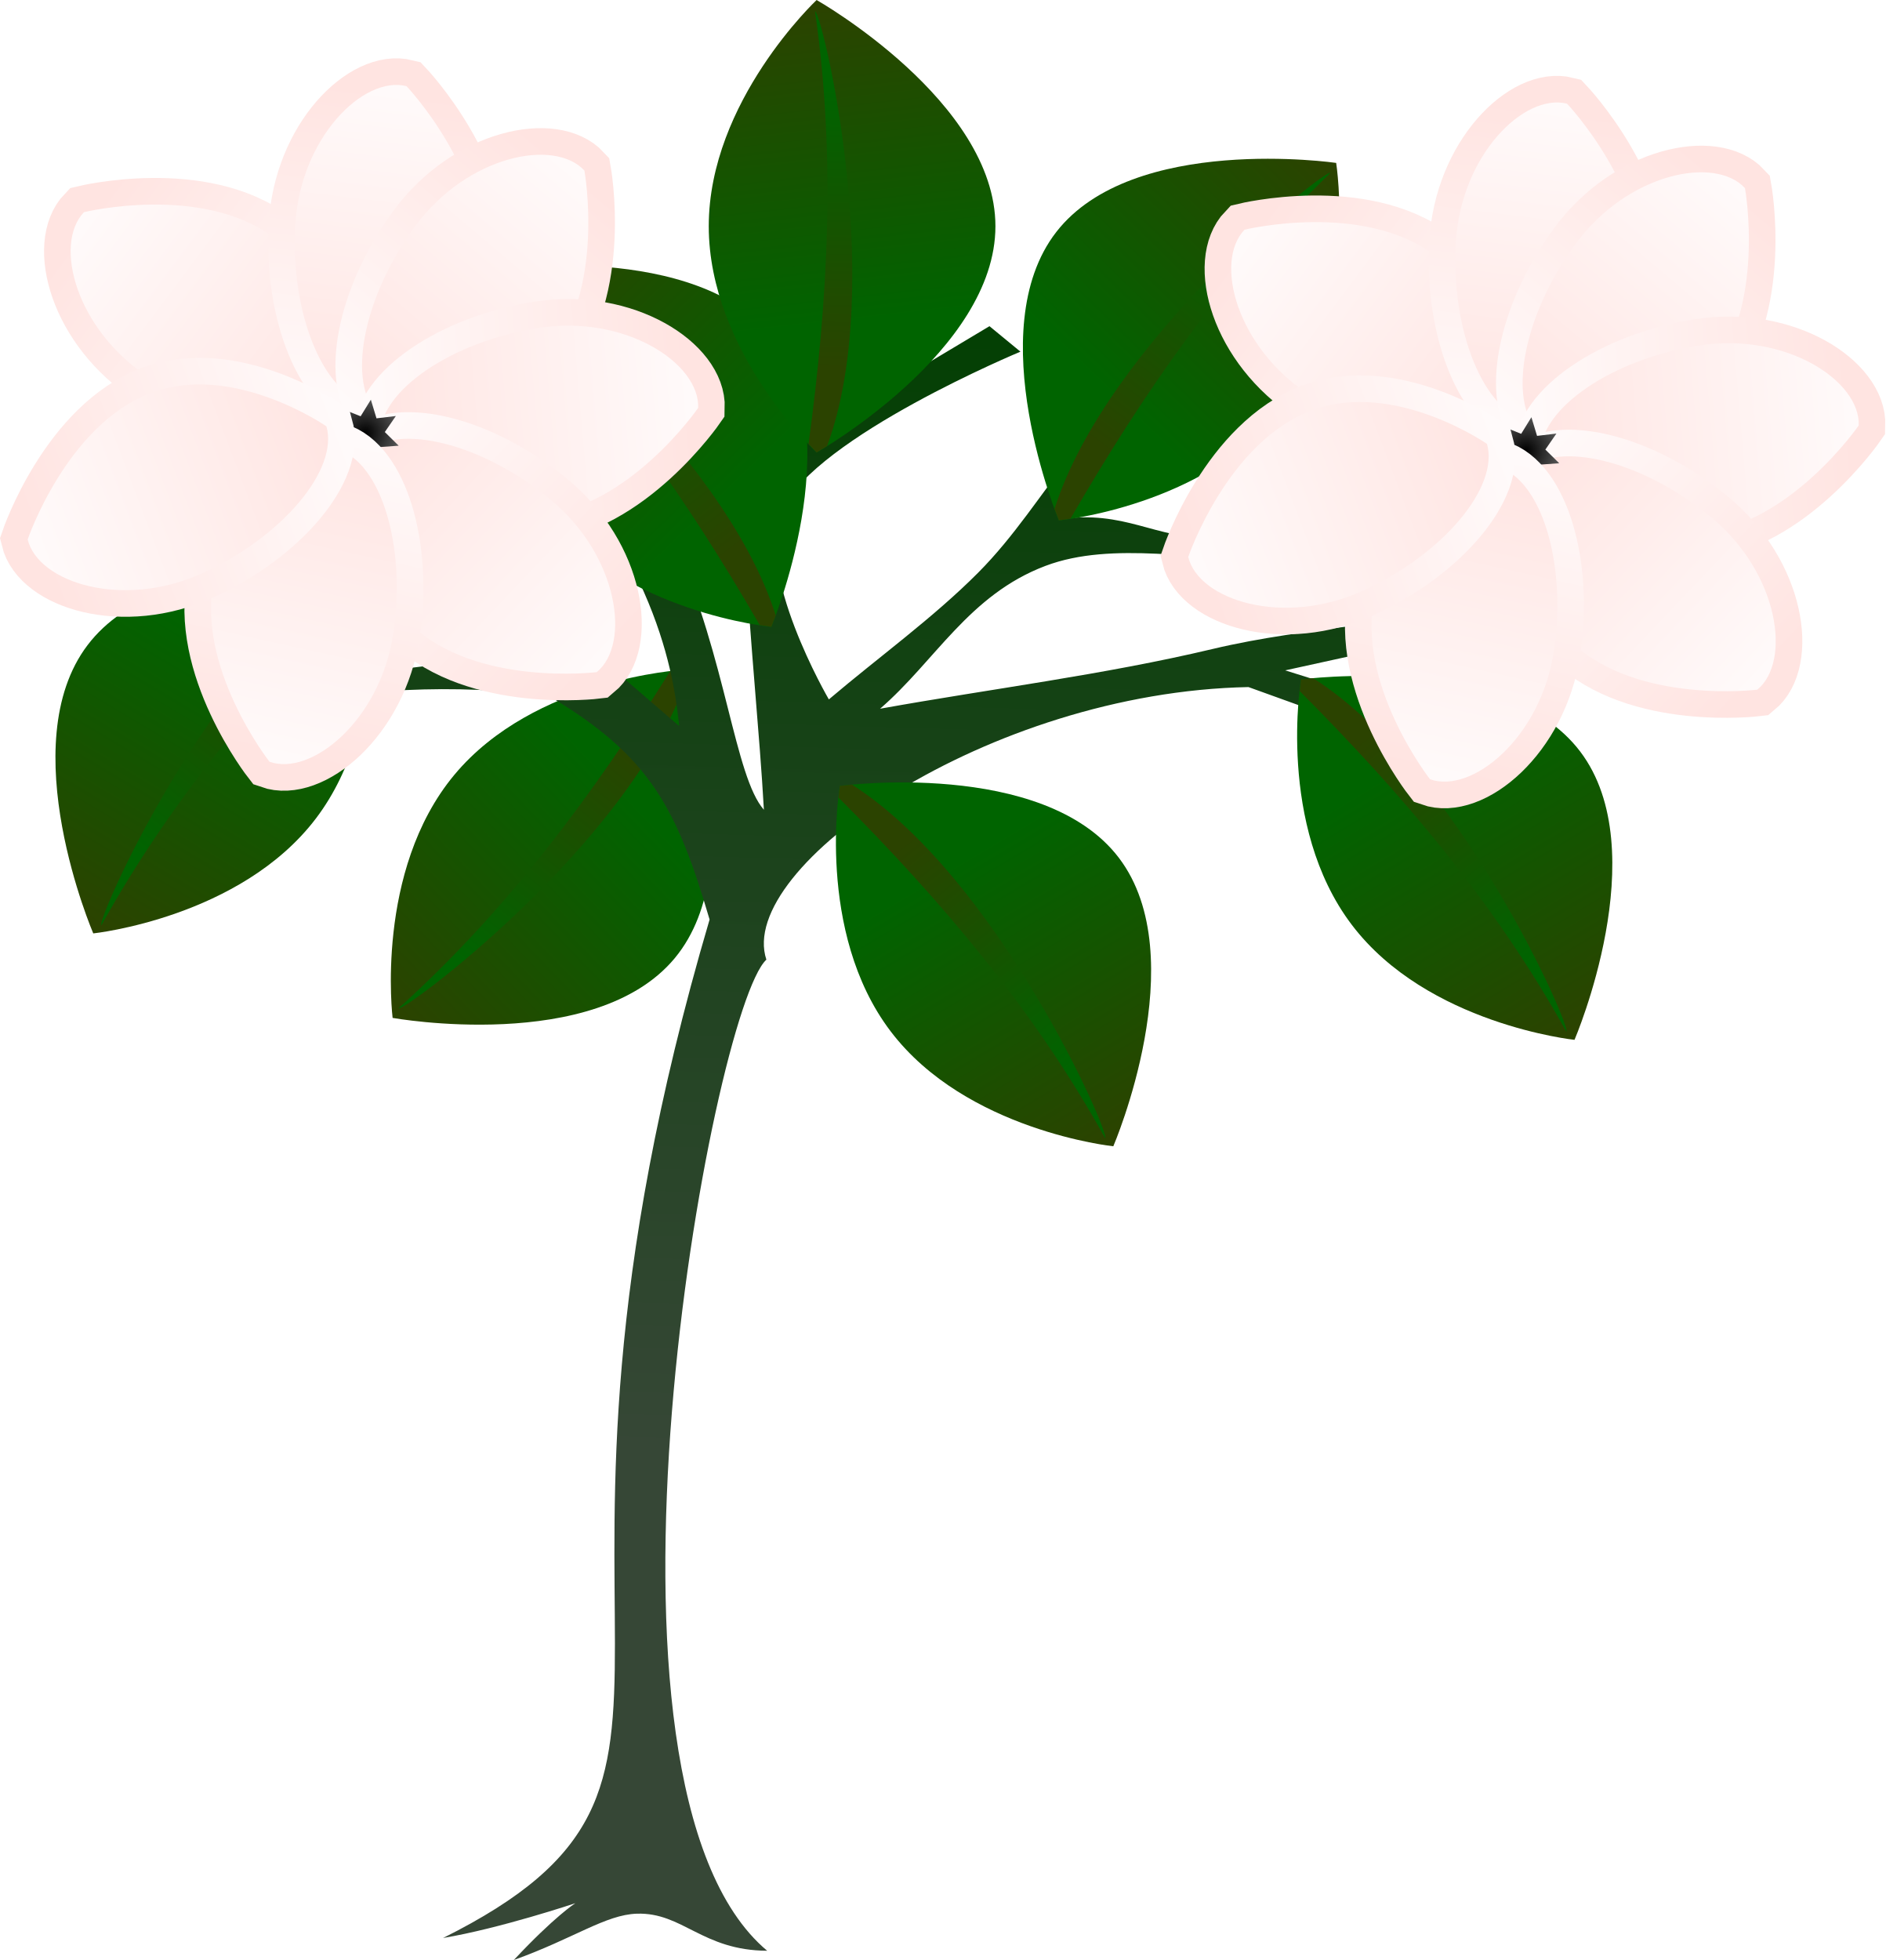
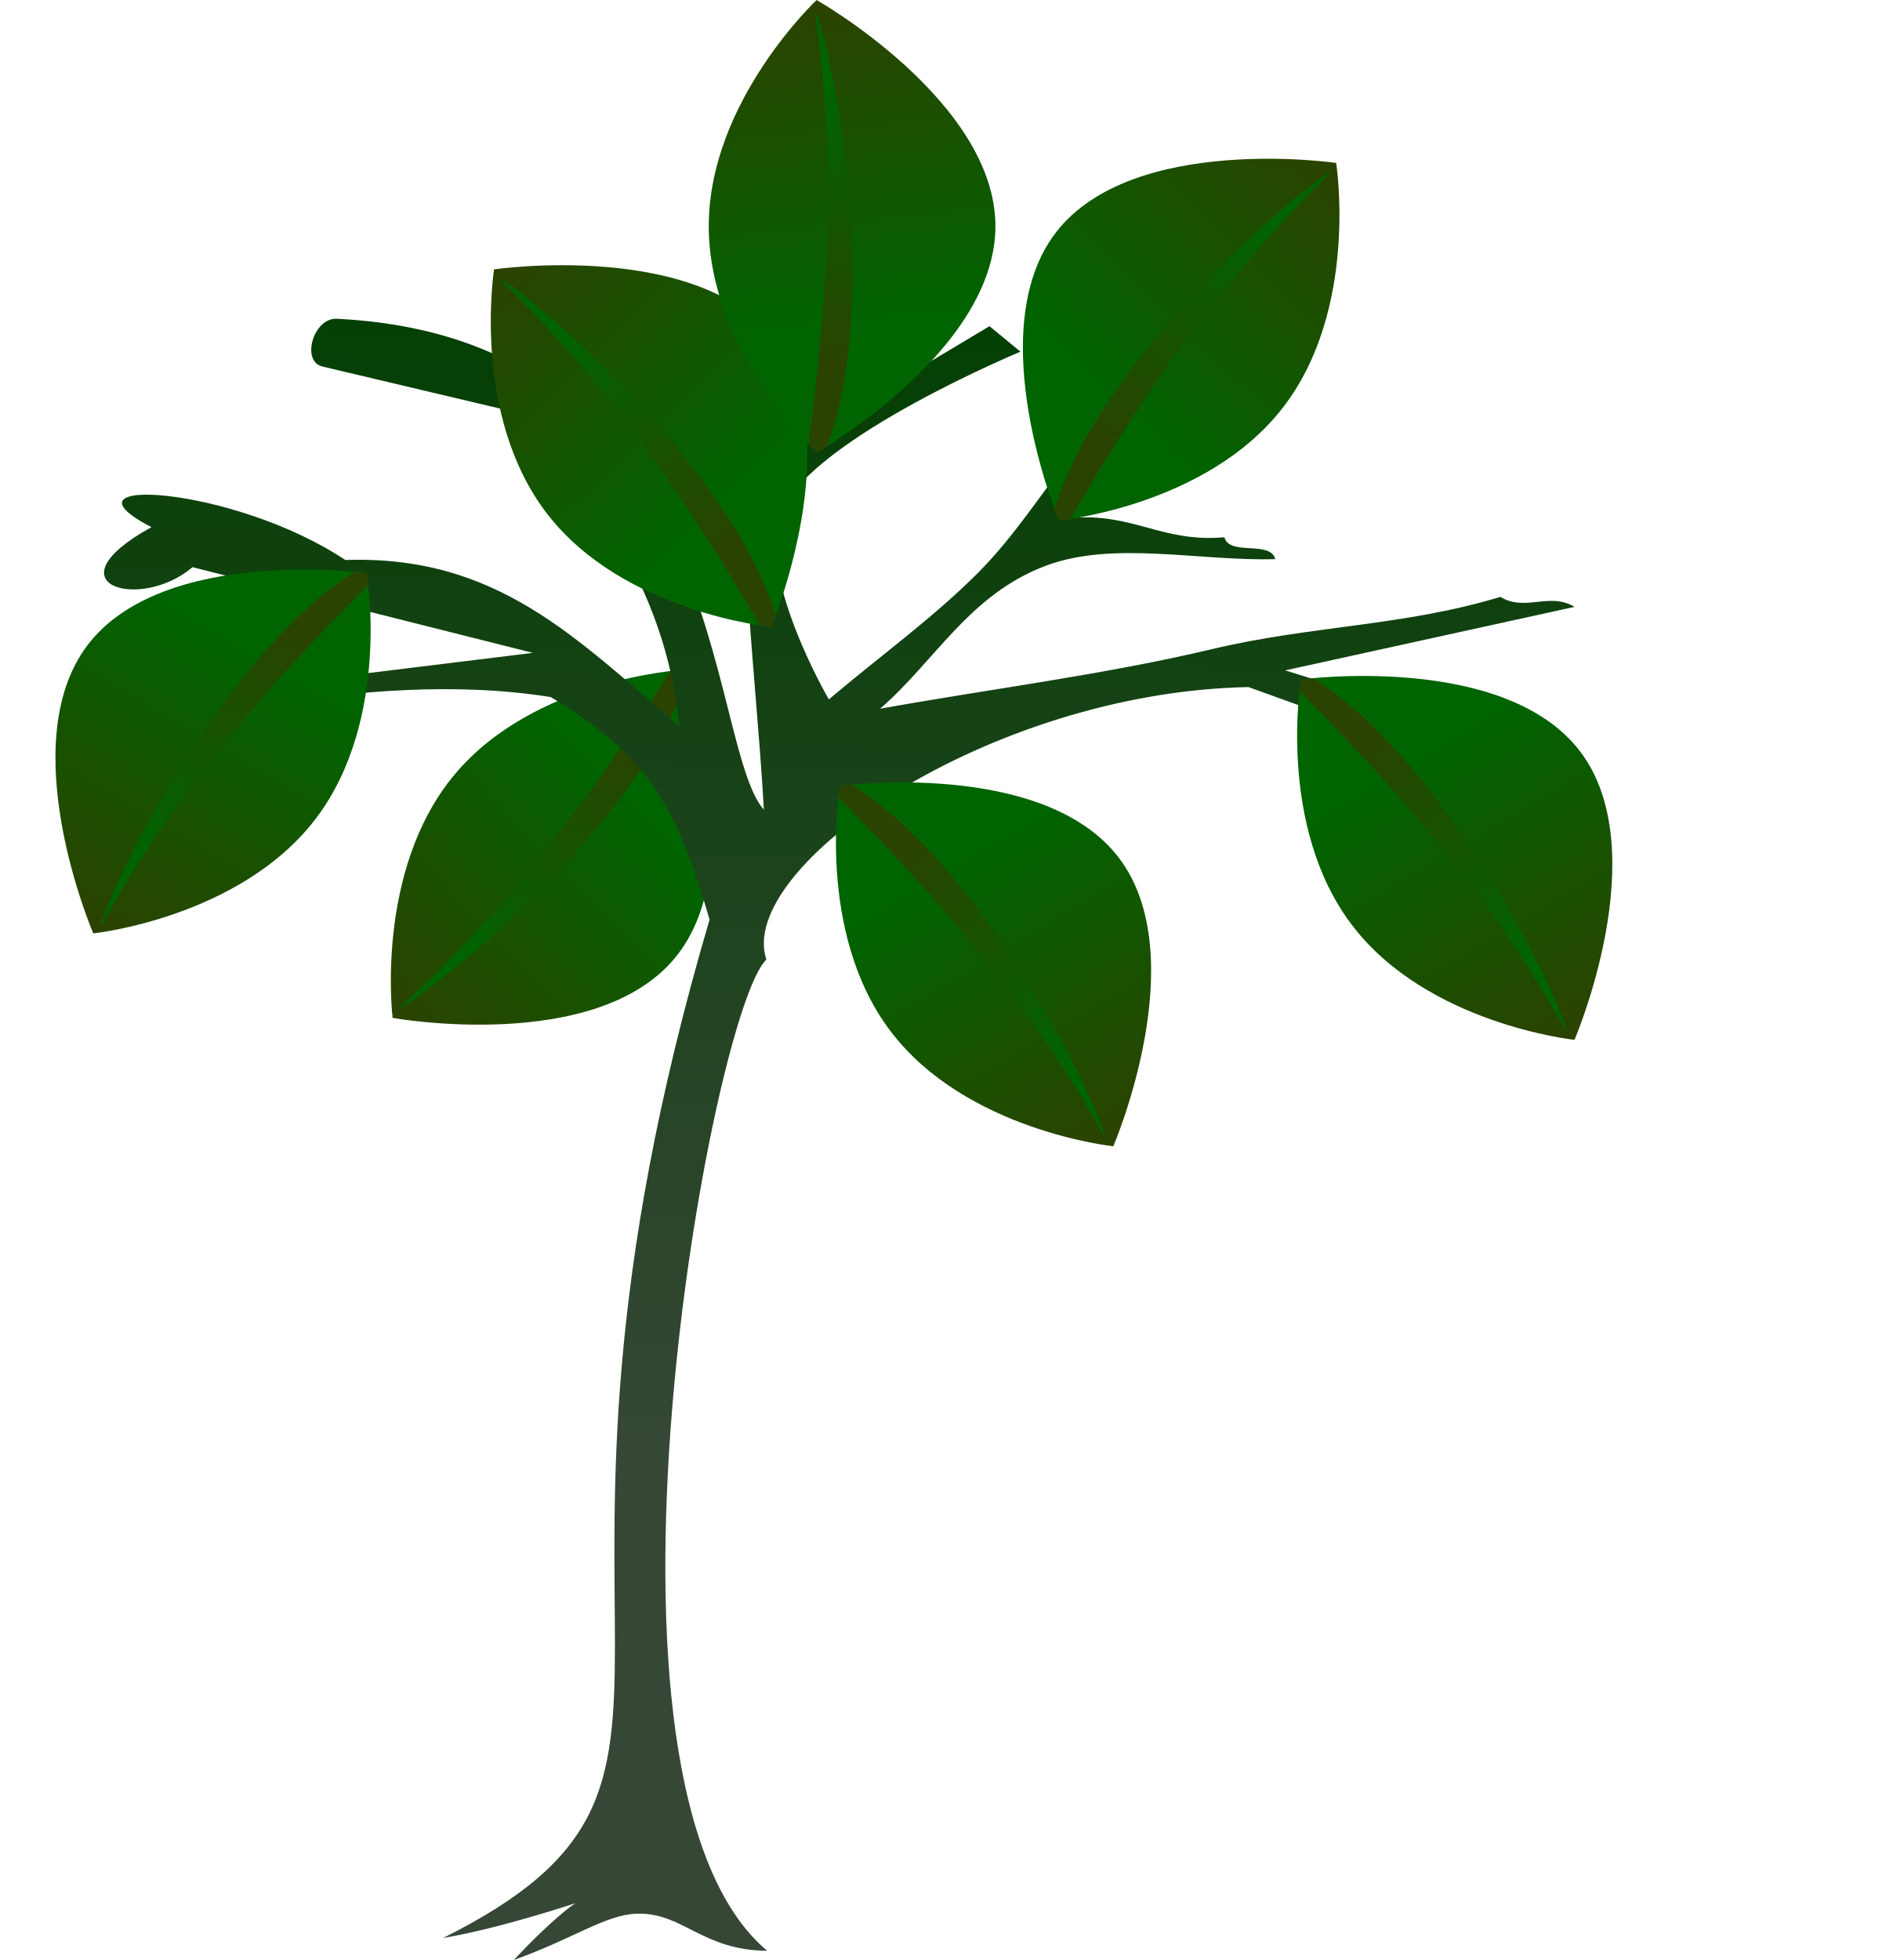
<svg xmlns="http://www.w3.org/2000/svg" xmlns:xlink="http://www.w3.org/1999/xlink" width="106.288" height="110.477" viewBox="0 0 28.122 29.23" version="1.1" id="svg92095">
  <defs id="defs92089">
    <linearGradient id="linearGradient1813">
      <stop style="stop-color:#006400;stop-opacity:1" offset="0" id="stop1809" />
      <stop style="stop-color:#2b4300;stop-opacity:1" offset="1" id="stop1811" />
    </linearGradient>
    <linearGradient id="linearGradient984">
      <stop style="stop-color:#000000;stop-opacity:1" offset="0" id="stop980" />
      <stop style="stop-color:#525252;stop-opacity:1" offset="1" id="stop982" />
    </linearGradient>
    <linearGradient id="linearGradient930">
      <stop style="stop-color:#fffafa;stop-opacity:1" offset="0" id="stop926" />
      <stop style="stop-color:#ffe4e1;stop-opacity:1" offset="1" id="stop928" />
    </linearGradient>
    <linearGradient id="linearGradient882">
      <stop style="stop-color:#003f00;stop-opacity:1" offset="0" id="stop878" />
      <stop style="stop-color:#364736;stop-opacity:1" offset="1" id="stop880" />
    </linearGradient>
    <linearGradient xlink:href="#linearGradient882" id="linearGradient884" x1="65.711" y1="101.122" x2="64.963" y2="119.272" gradientUnits="userSpaceOnUse" gradientTransform="matrix(1.397094,0,0,0.9920511,-37.31717,53.48787)" />
    <linearGradient xlink:href="#linearGradient930" id="linearGradient932" x1="70.679" y1="139.95" x2="74.367" y2="145.26" gradientUnits="userSpaceOnUse" gradientTransform="rotate(41.82891,74.39972,145.541)" />
    <linearGradient xlink:href="#linearGradient930" id="linearGradient940" x1="74.367" y1="145.26" x2="70.679" y2="139.95" gradientUnits="userSpaceOnUse" gradientTransform="rotate(41.82891,74.39972,145.541)" />
    <linearGradient xlink:href="#linearGradient930" id="linearGradient944" gradientUnits="userSpaceOnUse" x1="70.679" y1="139.95" x2="74.367" y2="145.26" gradientTransform="rotate(75,74.39972,145.541)" />
    <linearGradient xlink:href="#linearGradient930" id="linearGradient946" gradientUnits="userSpaceOnUse" x1="74.367" y1="145.26" x2="70.679" y2="139.95" gradientTransform="rotate(75,74.39972,145.541)" />
    <linearGradient xlink:href="#linearGradient930" id="linearGradient950" gradientUnits="userSpaceOnUse" gradientTransform="rotate(168.2679,74.39972,145.541)" x1="70.679" y1="139.95" x2="74.367" y2="145.26" />
    <linearGradient xlink:href="#linearGradient930" id="linearGradient952" gradientUnits="userSpaceOnUse" gradientTransform="rotate(168.2679,74.39972,145.541)" x1="74.367" y1="145.26" x2="70.679" y2="139.95" />
    <linearGradient xlink:href="#linearGradient930" id="linearGradient956" gradientUnits="userSpaceOnUse" gradientTransform="rotate(-75.9488,74.39972,145.541)" x1="70.679" y1="139.95" x2="74.367" y2="145.26" />
    <linearGradient xlink:href="#linearGradient930" id="linearGradient958" gradientUnits="userSpaceOnUse" gradientTransform="rotate(-75.9488,74.39972,145.541)" x1="74.367" y1="145.26" x2="70.679" y2="139.95" />
    <linearGradient xlink:href="#linearGradient930" id="linearGradient962" gradientUnits="userSpaceOnUse" gradientTransform="rotate(-132.8056,74.39972,145.541)" x1="70.679" y1="139.95" x2="74.367" y2="145.26" />
    <linearGradient xlink:href="#linearGradient930" id="linearGradient964" gradientUnits="userSpaceOnUse" gradientTransform="rotate(-132.8056,74.39972,145.541)" x1="74.367" y1="145.26" x2="70.679" y2="139.95" />
    <linearGradient xlink:href="#linearGradient930" id="linearGradient968" gradientUnits="userSpaceOnUse" gradientTransform="rotate(-18.4168,74.39972,145.541)" x1="70.679" y1="139.95" x2="74.367" y2="145.26" />
    <linearGradient xlink:href="#linearGradient930" id="linearGradient970" gradientUnits="userSpaceOnUse" gradientTransform="rotate(-18.4168,74.39972,145.541)" x1="74.367" y1="145.26" x2="70.679" y2="139.95" />
    <linearGradient xlink:href="#linearGradient930" id="linearGradient974" gradientUnits="userSpaceOnUse" gradientTransform="rotate(119.8468,74.39972,145.541)" x1="70.679" y1="139.95" x2="74.367" y2="145.26" />
    <linearGradient xlink:href="#linearGradient930" id="linearGradient976" gradientUnits="userSpaceOnUse" gradientTransform="rotate(119.8468,74.39972,145.541)" x1="74.367" y1="145.26" x2="70.679" y2="139.95" />
    <radialGradient xlink:href="#linearGradient984" id="radialGradient986" cx="73.925" cy="145.103" fx="73.925" fy="145.103" r="1.133" gradientTransform="matrix(0.5815467,0,0,0.5838294,31.63846,60.94405)" gradientUnits="userSpaceOnUse" />
    <linearGradient xlink:href="#linearGradient930" id="linearGradient1749" gradientUnits="userSpaceOnUse" gradientTransform="rotate(-18.4168,74.39972,145.541)" x1="70.679" y1="139.95" x2="74.367" y2="145.26" />
    <linearGradient xlink:href="#linearGradient930" id="linearGradient1751" gradientUnits="userSpaceOnUse" gradientTransform="rotate(-18.4168,74.39972,145.541)" x1="74.367" y1="145.26" x2="70.679" y2="139.95" />
    <linearGradient xlink:href="#linearGradient930" id="linearGradient1753" gradientUnits="userSpaceOnUse" gradientTransform="rotate(41.82891,74.39972,145.541)" x1="70.679" y1="139.95" x2="74.367" y2="145.26" />
    <linearGradient xlink:href="#linearGradient930" id="linearGradient1755" gradientUnits="userSpaceOnUse" gradientTransform="rotate(41.82891,74.39972,145.541)" x1="74.367" y1="145.26" x2="70.679" y2="139.95" />
    <linearGradient xlink:href="#linearGradient930" id="linearGradient1757" gradientUnits="userSpaceOnUse" gradientTransform="rotate(75,74.39972,145.541)" x1="70.679" y1="139.95" x2="74.367" y2="145.26" />
    <linearGradient xlink:href="#linearGradient930" id="linearGradient1759" gradientUnits="userSpaceOnUse" gradientTransform="rotate(75,74.39972,145.541)" x1="74.367" y1="145.26" x2="70.679" y2="139.95" />
    <linearGradient xlink:href="#linearGradient930" id="linearGradient1761" gradientUnits="userSpaceOnUse" gradientTransform="rotate(119.8468,74.39972,145.541)" x1="70.679" y1="139.95" x2="74.367" y2="145.26" />
    <linearGradient xlink:href="#linearGradient930" id="linearGradient1763" gradientUnits="userSpaceOnUse" gradientTransform="rotate(119.8468,74.39972,145.541)" x1="74.367" y1="145.26" x2="70.679" y2="139.95" />
    <linearGradient xlink:href="#linearGradient930" id="linearGradient1765" gradientUnits="userSpaceOnUse" gradientTransform="rotate(168.2679,74.39972,145.541)" x1="70.679" y1="139.95" x2="74.367" y2="145.26" />
    <linearGradient xlink:href="#linearGradient930" id="linearGradient1767" gradientUnits="userSpaceOnUse" gradientTransform="rotate(168.2679,74.39972,145.541)" x1="74.367" y1="145.26" x2="70.679" y2="139.95" />
    <radialGradient xlink:href="#linearGradient984" id="radialGradient1769" gradientUnits="userSpaceOnUse" gradientTransform="matrix(0.5815467,0,0,0.5838294,31.63846,60.94405)" cx="73.925" cy="145.103" fx="73.925" fy="145.103" r="1.133" />
    <linearGradient xlink:href="#linearGradient930" id="linearGradient1771" gradientUnits="userSpaceOnUse" gradientTransform="rotate(-132.8056,74.39972,145.541)" x1="70.679" y1="139.95" x2="74.367" y2="145.26" />
    <linearGradient xlink:href="#linearGradient930" id="linearGradient1773" gradientUnits="userSpaceOnUse" gradientTransform="rotate(-132.8056,74.39972,145.541)" x1="74.367" y1="145.26" x2="70.679" y2="139.95" />
    <linearGradient xlink:href="#linearGradient930" id="linearGradient1775" gradientUnits="userSpaceOnUse" gradientTransform="rotate(-75.9488,74.39972,145.541)" x1="70.679" y1="139.95" x2="74.367" y2="145.26" />
    <linearGradient xlink:href="#linearGradient930" id="linearGradient1777" gradientUnits="userSpaceOnUse" gradientTransform="rotate(-75.9488,74.39972,145.541)" x1="74.367" y1="145.26" x2="70.679" y2="139.95" />
    <linearGradient xlink:href="#linearGradient1813" id="linearGradient1787" x1="84.298" y1="147.663" x2="83.854" y2="143.356" gradientUnits="userSpaceOnUse" gradientTransform="matrix(1,0,0,1.08673,0,-12.42197)" />
    <linearGradient xlink:href="#linearGradient1813" id="linearGradient1806" gradientUnits="userSpaceOnUse" gradientTransform="matrix(3.779527,0,0,4.107325,-158.4012,-358.8118)" x1="84.296" y1="144.442" x2="84.24" y2="148.283" />
    <linearGradient xlink:href="#linearGradient1813" id="linearGradient1825" gradientUnits="userSpaceOnUse" gradientTransform="matrix(1,0,0,1.08673,0,-12.42197)" x1="84.298" y1="147.663" x2="83.854" y2="143.356" />
    <linearGradient xlink:href="#linearGradient1813" id="linearGradient1827" gradientUnits="userSpaceOnUse" gradientTransform="matrix(3.779527,0,0,4.107325,-158.4012,-358.8118)" x1="84.296" y1="144.442" x2="84.24" y2="148.283" />
    <linearGradient xlink:href="#linearGradient1813" id="linearGradient1835" gradientUnits="userSpaceOnUse" gradientTransform="matrix(1,0,0,1.08673,0,-12.42197)" x1="84.298" y1="147.663" x2="83.854" y2="143.356" />
    <linearGradient xlink:href="#linearGradient1813" id="linearGradient1837" gradientUnits="userSpaceOnUse" gradientTransform="matrix(3.779527,0,0,4.107325,-158.4012,-358.8118)" x1="84.296" y1="144.442" x2="84.24" y2="148.283" />
    <linearGradient xlink:href="#linearGradient1813" id="linearGradient1845" gradientUnits="userSpaceOnUse" gradientTransform="matrix(1,0,0,1.08673,0,-12.42197)" x1="84.298" y1="147.663" x2="83.854" y2="143.356" />
    <linearGradient xlink:href="#linearGradient1813" id="linearGradient1847" gradientUnits="userSpaceOnUse" gradientTransform="matrix(3.779527,0,0,4.107325,-158.4012,-358.8118)" x1="84.296" y1="144.442" x2="84.24" y2="148.283" />
    <linearGradient xlink:href="#linearGradient1813" id="linearGradient1855" gradientUnits="userSpaceOnUse" gradientTransform="matrix(1,0,0,1.08673,0,-12.42197)" x1="84.298" y1="147.663" x2="83.854" y2="143.356" />
    <linearGradient xlink:href="#linearGradient1813" id="linearGradient1857" gradientUnits="userSpaceOnUse" gradientTransform="matrix(3.779527,0,0,4.107325,-158.4012,-358.8118)" x1="84.296" y1="144.442" x2="84.24" y2="148.283" />
    <linearGradient xlink:href="#linearGradient1813" id="linearGradient1865" gradientUnits="userSpaceOnUse" gradientTransform="matrix(1,0,0,1.08673,0,-12.42197)" x1="84.298" y1="147.663" x2="83.854" y2="143.356" />
    <linearGradient xlink:href="#linearGradient1813" id="linearGradient1867" gradientUnits="userSpaceOnUse" gradientTransform="matrix(3.779527,0,0,4.107325,-158.4012,-358.8118)" x1="84.296" y1="144.442" x2="84.24" y2="148.283" />
    <linearGradient xlink:href="#linearGradient1813" id="linearGradient1875" gradientUnits="userSpaceOnUse" gradientTransform="matrix(1,0,0,1.08673,0,-12.42197)" x1="84.298" y1="147.663" x2="83.854" y2="143.356" />
    <linearGradient xlink:href="#linearGradient1813" id="linearGradient1877" gradientUnits="userSpaceOnUse" gradientTransform="matrix(3.779527,0,0,4.107325,-158.4012,-358.8118)" x1="84.296" y1="144.442" x2="84.24" y2="148.283" />
  </defs>
  <g id="layer1" transform="translate(-42.94895,-150.1896)">
    <g id="g1873" transform="matrix(0.7690725,0.6391616,0.6391616,-0.7690725,-107.2776,221.8846)">
      <path id="path1869" style="opacity:1;fill:url(#linearGradient1875);fill-opacity:1;stroke:#ffe4e1;stroke-width:0;stroke-linecap:round;stroke-miterlimit:1.41;stroke-dasharray:none;paint-order:stroke fill markers" d="m 86.584,146.6 c 10e-7,1.863 -2.667,3.374 -2.667,3.374 0,0 -1.609,-1.51 -1.609,-3.374 -10e-7,-1.863 1.609,-3.374 1.609,-3.374 0,0 2.667,1.511 2.667,3.374 z" />
      <path id="path1871" style="opacity:1;fill:url(#linearGradient1877);fill-opacity:1;stroke:#ffe4e1;stroke-width:0;stroke-linecap:round;stroke-miterlimit:1.41;stroke-dasharray:none;paint-order:stroke fill markers" d="m 158.676,230.104 c 1.187,8.213 0.73,16.319 -0.367,24.383 0.154,0.157 0.455,0.48 0.455,0.48 0,0 0.242,-0.143 0.592,-0.361 3.4,-9.221 -0.326,-24.571 -0.68,-24.502 z" transform="matrix(0.2645833,0,0,0.2645833,41.91031,82.51366)" />
    </g>
    <path style="fill:url(#linearGradient884);fill-opacity:1;stroke:none;stroke-width:0.122;stroke-linecap:butt;stroke-linejoin:miter;stroke-miterlimit:4;stroke-dasharray:none;stroke-opacity:1" d="m 49.555,179.092 c 0.854,-0.143 1.975,-0.519 1.975,-0.519 0,0 -0.308,0.196 -0.917,0.847 0.901,-0.324 1.368,-0.676 1.836,-0.691 0.684,-0.021 0.973,0.548 1.943,0.553 -2.955,-2.477 -0.831,-14.02 -0.012,-14.781 -0.457,-1.376 3.312,-3.99 7.191,-4.065 l 3.578,1.291 0.046,-0.577 -3.076,-0.963 c 1.438,-0.316 2.877,-0.632 4.315,-0.947 -0.369,-0.226 -0.737,0.077 -1.106,-0.149 -1.432,0.436 -2.819,0.427 -4.296,0.778 -1.616,0.384 -3.304,0.593 -4.956,0.89 0.822,-0.71 1.324,-1.698 2.466,-2.13 1.01,-0.382 2.286,-0.068 3.429,-0.101 -0.076,-0.285 -0.682,-0.041 -0.759,-0.326 -0.942,0.081 -1.356,-0.368 -2.298,-0.288 0.234,-0.28 0.468,-0.56 0.703,-0.839 -0.227,-0.033 -0.455,-0.066 -0.682,-0.099 -0.465,0.584 -0.85,1.205 -1.395,1.753 -0.667,0.671 -1.485,1.26 -2.228,1.891 0,0 -1.125,-1.924 -0.696,-2.832 0.515,-1.091 3.554,-2.354 3.554,-2.354 l -0.462,-0.38 -3.316,1.983 c -0.642,-0.489 -0.172,3.008 -0.049,5.229 -0.873,-0.995 -0.51,-7.043 -6.382,-7.323 -0.341,-0.003 -0.525,0.637 -0.201,0.713 l 2.941,0.696 c 2.176,2.252 2.311,4.129 2.38,4.666 -1.545,-1.314 -2.72,-2.554 -4.981,-2.477 -1.668,-1.11 -4.403,-1.269 -2.892,-0.49 -1.559,0.859 -0.166,1.262 0.612,0.597 l 5.077,1.278 -4.662,0.572 c 0.198,0.248 0.396,-0.034 0.595,0.214 1.445,-0.219 2.892,-0.355 4.334,-0.127 1.478,0.883 1.882,1.658 2.369,3.318 -3.213,10.905 0.774,12.82 -3.978,15.19 z" id="path876" />
    <g id="g1833" transform="matrix(0.7965519,-0.6045702,-0.6045702,-0.7965519,86.17994,330.5176)">
      <path id="path1829" style="opacity:1;fill:url(#linearGradient1835);fill-opacity:1;stroke:#ffe4e1;stroke-width:0;stroke-linecap:round;stroke-miterlimit:1.41;stroke-dasharray:none;paint-order:stroke fill markers" d="m 86.584,146.6 c 10e-7,1.863 -2.667,3.374 -2.667,3.374 0,0 -1.609,-1.51 -1.609,-3.374 -10e-7,-1.863 1.609,-3.374 1.609,-3.374 0,0 2.667,1.511 2.667,3.374 z" />
      <path id="path1831" style="opacity:1;fill:url(#linearGradient1837);fill-opacity:1;stroke:#ffe4e1;stroke-width:0;stroke-linecap:round;stroke-miterlimit:1.41;stroke-dasharray:none;paint-order:stroke fill markers" d="m 158.676,230.104 c 1.187,8.213 0.73,16.319 -0.367,24.383 0.154,0.157 0.455,0.48 0.455,0.48 0,0 0.242,-0.143 0.592,-0.361 3.4,-9.221 -0.326,-24.571 -0.68,-24.502 z" transform="matrix(0.2645833,0,0,0.2645833,41.91031,82.51366)" />
    </g>
    <g id="g1843" transform="rotate(-142.8021,67.64237,160.327)">
      <path id="path1839" style="opacity:1;fill:url(#linearGradient1845);fill-opacity:1;stroke:#ffe4e1;stroke-width:0;stroke-linecap:round;stroke-miterlimit:1.41;stroke-dasharray:none;paint-order:stroke fill markers" d="m 86.584,146.6 c 10e-7,1.863 -2.667,3.374 -2.667,3.374 0,0 -1.609,-1.51 -1.609,-3.374 -10e-7,-1.863 1.609,-3.374 1.609,-3.374 0,0 2.667,1.511 2.667,3.374 z" />
      <path id="path1841" style="opacity:1;fill:url(#linearGradient1847);fill-opacity:1;stroke:#ffe4e1;stroke-width:0;stroke-linecap:round;stroke-miterlimit:1.41;stroke-dasharray:none;paint-order:stroke fill markers" d="m 158.676,230.104 c 1.187,8.213 0.73,16.319 -0.367,24.383 0.154,0.157 0.455,0.48 0.455,0.48 0,0 0.242,-0.143 0.592,-0.361 3.4,-9.221 -0.326,-24.571 -0.68,-24.502 z" transform="matrix(0.2645833,0,0,0.2645833,41.91031,82.51366)" />
    </g>
    <g id="g1853" transform="rotate(-37.80208,83.15241,197.78)">
      <path id="path1849" style="opacity:1;fill:url(#linearGradient1855);fill-opacity:1;stroke:#ffe4e1;stroke-width:0;stroke-linecap:round;stroke-miterlimit:1.41;stroke-dasharray:none;paint-order:stroke fill markers" d="m 86.584,146.6 c 10e-7,1.863 -2.667,3.374 -2.667,3.374 0,0 -1.609,-1.51 -1.609,-3.374 -10e-7,-1.863 1.609,-3.374 1.609,-3.374 0,0 2.667,1.511 2.667,3.374 z" />
      <path id="path1851" style="opacity:1;fill:url(#linearGradient1857);fill-opacity:1;stroke:#ffe4e1;stroke-width:0;stroke-linecap:round;stroke-miterlimit:1.41;stroke-dasharray:none;paint-order:stroke fill markers" d="m 158.676,230.104 c 1.187,8.213 0.73,16.319 -0.367,24.383 0.154,0.157 0.455,0.48 0.455,0.48 0,0 0.242,-0.143 0.592,-0.361 3.4,-9.221 -0.326,-24.571 -0.68,-24.502 z" transform="matrix(0.2645833,0,0,0.2645833,41.91031,82.51366)" />
    </g>
-     <g id="g1729" transform="matrix(0.7514451,0,0,0.7516101,-7.680924,47.16968)" style="stroke-width:1.331">
+     <g id="g1729" transform="matrix(0.7514451,0,0,0.7516101,-7.680924,47.16968)" style="stroke-width:1.331;opacity:0">
      <path id="path966" style="fill:url(#linearGradient968);fill-opacity:1;stroke:url(#linearGradient970);stroke-width:1.056;stroke-linecap:round;stroke-miterlimit:1.41;stroke-dasharray:none;paint-order:stroke fill markers" d="m 72.817,141.783 c 1.393,1.05 1.304,3.29 1.304,3.29 -0.585,0.659 -2.291,0.451 -3.773,-0.508 -1.465,-0.948 -1.915,-2.655 -1.304,-3.29 0,0 2.343,-0.57 3.773,0.508 z" />
      <path id="path924" style="fill:url(#linearGradient932);fill-opacity:1;stroke:url(#linearGradient940);stroke-width:1.056;stroke-linecap:round;stroke-miterlimit:1.41;stroke-dasharray:none;paint-order:stroke fill markers" d="m 76.877,142.302 c -0.221,1.731 -2.209,2.765 -2.209,2.765 -0.862,-0.181 -1.529,-1.765 -1.431,-3.527 0.096,-1.742 1.355,-2.981 2.209,-2.765 0,0 1.658,1.751 1.431,3.527 z" />
      <path id="path942" style="fill:url(#linearGradient944);fill-opacity:1;stroke:url(#linearGradient946);stroke-width:1.056;stroke-linecap:round;stroke-miterlimit:1.41;stroke-dasharray:none;paint-order:stroke fill markers" d="m 78.245,144.186 c -1.132,1.328 -3.362,1.106 -3.362,1.106 -0.623,-0.623 -0.314,-2.314 0.732,-3.736 1.034,-1.405 2.765,-1.754 3.362,-1.106 0,0 0.43,2.373 -0.732,3.736 z" />
      <path id="path972" style="fill:url(#linearGradient974);fill-opacity:1;stroke:url(#linearGradient976);stroke-width:1.056;stroke-linecap:round;stroke-miterlimit:1.41;stroke-dasharray:none;paint-order:stroke fill markers" d="m 78.082,147.292 c -1.739,0.144 -3.163,-1.587 -3.163,-1.587 -0.002,-0.881 1.409,-1.862 3.153,-2.133 1.724,-0.267 3.197,0.706 3.163,1.587 0,0 -1.368,1.985 -3.153,2.133 z" />
      <path id="path948" style="fill:url(#linearGradient950);fill-opacity:1;stroke:url(#linearGradient952);stroke-width:1.056;stroke-linecap:round;stroke-miterlimit:1.41;stroke-dasharray:none;paint-order:stroke fill markers" d="m 75.534,149.458 c -1.261,-1.205 -0.913,-3.419 -0.913,-3.419 0.657,-0.586 2.328,-0.182 3.688,0.944 1.344,1.112 1.593,2.86 0.913,3.419 0,0 -2.393,0.294 -3.688,-0.944 z" />
      <path style="opacity:1;fill:url(#radialGradient986);fill-opacity:1;stroke:#ffe4e1;stroke-width:0;stroke-linecap:round;stroke-miterlimit:1.41;stroke-dasharray:none;paint-order:stroke fill markers" id="path978" d="m 74.903,145.937 -0.04,0.384 -0.261,-0.285 -0.325,0.208 0.06,-0.382 -0.366,-0.125 0.336,-0.191 -0.131,-0.364 0.359,0.143 0.203,-0.329 0.112,0.37 0.384,-0.046 -0.219,0.318 0.275,0.271 z" />
      <path id="path960" style="fill:url(#linearGradient962);fill-opacity:1;stroke:url(#linearGradient964);stroke-width:1.056;stroke-linecap:round;stroke-miterlimit:1.41;stroke-dasharray:none;paint-order:stroke fill markers" d="m 71.631,148.534 c 0.381,-1.702 2.458,-2.546 2.458,-2.546 0.842,0.26 1.357,1.901 1.095,3.646 -0.259,1.725 -1.627,2.841 -2.458,2.546 0,0 -1.487,-1.898 -1.095,-3.646 z" />
      <path id="path954" style="fill:url(#linearGradient956);fill-opacity:1;stroke:url(#linearGradient958);stroke-width:1.056;stroke-linecap:round;stroke-miterlimit:1.41;stroke-dasharray:none;paint-order:stroke fill markers" d="m 70.38,144.859 c 1.634,-0.611 3.476,0.666 3.476,0.666 0.242,0.847 -0.849,2.175 -2.454,2.91 -1.586,0.727 -3.269,0.191 -3.476,-0.666 0,0 0.776,-2.283 2.454,-2.91 z" />
    </g>
    <g id="g1863" transform="matrix(-0.7901328,-0.6129357,-0.6129357,0.7901328,216.9729,90.8871)">
      <path id="path1859" style="opacity:1;fill:url(#linearGradient1865);fill-opacity:1;stroke:#ffe4e1;stroke-width:0;stroke-linecap:round;stroke-miterlimit:1.41;stroke-dasharray:none;paint-order:stroke fill markers" d="m 86.584,146.6 c 10e-7,1.863 -2.667,3.374 -2.667,3.374 0,0 -1.609,-1.51 -1.609,-3.374 -10e-7,-1.863 1.609,-3.374 1.609,-3.374 0,0 2.667,1.511 2.667,3.374 z" />
      <path id="path1861" style="opacity:1;fill:url(#linearGradient1867);fill-opacity:1;stroke:#ffe4e1;stroke-width:0;stroke-linecap:round;stroke-miterlimit:1.41;stroke-dasharray:none;paint-order:stroke fill markers" d="m 158.676,230.104 c 1.187,8.213 0.73,16.319 -0.367,24.383 0.154,0.157 0.455,0.48 0.455,0.48 0,0 0.242,-0.143 0.592,-0.361 3.4,-9.221 -0.326,-24.571 -0.68,-24.502 z" transform="matrix(0.2645833,0,0,0.2645833,41.91031,82.51366)" />
    </g>
-     <g id="g1747" transform="matrix(0.7514451,0,0,0.7516101,9.629741,47.43129)" style="stroke-width:1.331">
+     <g id="g1747" transform="matrix(0.7514451,0,0,0.7516101,9.629741,47.43129)" style="stroke-width:1.331;opacity:0">
      <path id="path1731" style="fill:url(#linearGradient1749);fill-opacity:1;stroke:url(#linearGradient1751);stroke-width:1.056;stroke-linecap:round;stroke-miterlimit:1.41;stroke-dasharray:none;paint-order:stroke fill markers" d="m 72.817,141.783 c 1.393,1.05 1.304,3.29 1.304,3.29 -0.585,0.659 -2.291,0.451 -3.773,-0.508 -1.465,-0.948 -1.915,-2.655 -1.304,-3.29 0,0 2.343,-0.57 3.773,0.508 z" />
      <path id="path1733" style="fill:url(#linearGradient1753);fill-opacity:1;stroke:url(#linearGradient1755);stroke-width:1.056;stroke-linecap:round;stroke-miterlimit:1.41;stroke-dasharray:none;paint-order:stroke fill markers" d="m 76.877,142.302 c -0.221,1.731 -2.209,2.765 -2.209,2.765 -0.862,-0.181 -1.529,-1.765 -1.431,-3.527 0.096,-1.742 1.355,-2.981 2.209,-2.765 0,0 1.658,1.751 1.431,3.527 z" />
      <path id="path1735" style="fill:url(#linearGradient1757);fill-opacity:1;stroke:url(#linearGradient1759);stroke-width:1.056;stroke-linecap:round;stroke-miterlimit:1.41;stroke-dasharray:none;paint-order:stroke fill markers" d="m 78.245,144.186 c -1.132,1.328 -3.362,1.106 -3.362,1.106 -0.623,-0.623 -0.314,-2.314 0.732,-3.736 1.034,-1.405 2.765,-1.754 3.362,-1.106 0,0 0.43,2.373 -0.732,3.736 z" />
      <path id="path1737" style="fill:url(#linearGradient1761);fill-opacity:1;stroke:url(#linearGradient1763);stroke-width:1.056;stroke-linecap:round;stroke-miterlimit:1.41;stroke-dasharray:none;paint-order:stroke fill markers" d="m 78.082,147.292 c -1.739,0.144 -3.163,-1.587 -3.163,-1.587 -0.002,-0.881 1.409,-1.862 3.153,-2.133 1.724,-0.267 3.197,0.706 3.163,1.587 0,0 -1.368,1.985 -3.153,2.133 z" />
      <path id="path1739" style="fill:url(#linearGradient1765);fill-opacity:1;stroke:url(#linearGradient1767);stroke-width:1.056;stroke-linecap:round;stroke-miterlimit:1.41;stroke-dasharray:none;paint-order:stroke fill markers" d="m 75.534,149.458 c -1.261,-1.205 -0.913,-3.419 -0.913,-3.419 0.657,-0.586 2.328,-0.182 3.688,0.944 1.344,1.112 1.593,2.86 0.913,3.419 0,0 -2.393,0.294 -3.688,-0.944 z" />
      <path style="opacity:1;fill:url(#radialGradient1769);fill-opacity:1;stroke:#ffe4e1;stroke-width:0;stroke-linecap:round;stroke-miterlimit:1.41;stroke-dasharray:none;paint-order:stroke fill markers" id="path1741" d="m 74.903,145.937 -0.04,0.384 -0.261,-0.285 -0.325,0.208 0.06,-0.382 -0.366,-0.125 0.336,-0.191 -0.131,-0.364 0.359,0.143 0.203,-0.329 0.112,0.37 0.384,-0.046 -0.219,0.318 0.275,0.271 z" />
      <path id="path1743" style="fill:url(#linearGradient1771);fill-opacity:1;stroke:url(#linearGradient1773);stroke-width:1.056;stroke-linecap:round;stroke-miterlimit:1.41;stroke-dasharray:none;paint-order:stroke fill markers" d="m 71.631,148.534 c 0.381,-1.702 2.458,-2.546 2.458,-2.546 0.842,0.26 1.357,1.901 1.095,3.646 -0.259,1.725 -1.627,2.841 -2.458,2.546 0,0 -1.487,-1.898 -1.095,-3.646 z" />
      <path id="path1745" style="fill:url(#linearGradient1775);fill-opacity:1;stroke:url(#linearGradient1777);stroke-width:1.056;stroke-linecap:round;stroke-miterlimit:1.41;stroke-dasharray:none;paint-order:stroke fill markers" d="m 70.38,144.859 c 1.634,-0.611 3.476,0.666 3.476,0.666 0.242,0.847 -0.849,2.175 -2.454,2.91 -1.586,0.727 -3.269,0.191 -3.476,-0.666 0,0 0.776,-2.283 2.454,-2.91 z" />
    </g>
    <g id="g1817" transform="translate(-28.7874,6.963681)">
      <path id="path1779" style="opacity:1;fill:url(#linearGradient1787);fill-opacity:1;stroke:#ffe4e1;stroke-width:0;stroke-linecap:round;stroke-miterlimit:1.41;stroke-dasharray:none;paint-order:stroke fill markers" d="m 86.584,146.6 c 10e-7,1.863 -2.667,3.374 -2.667,3.374 0,0 -1.609,-1.51 -1.609,-3.374 -10e-7,-1.863 1.609,-3.374 1.609,-3.374 0,0 2.667,1.511 2.667,3.374 z" />
      <path id="path1801" style="opacity:1;fill:url(#linearGradient1806);fill-opacity:1;stroke:#ffe4e1;stroke-width:0;stroke-linecap:round;stroke-miterlimit:1.41;stroke-dasharray:none;paint-order:stroke fill markers" d="m 158.676,230.104 c 1.187,8.213 0.73,16.319 -0.367,24.383 0.154,0.157 0.455,0.48 0.455,0.48 0,0 0.242,-0.143 0.592,-0.361 3.4,-9.221 -0.326,-24.571 -0.68,-24.502 z" transform="matrix(0.2645833,0,0,0.2645833,41.91031,82.51366)" />
    </g>
    <g id="g1823" transform="matrix(0.7965519,-0.6045702,-0.6045702,-0.7965519,79.30073,332.1051)">
      <path id="path1819" style="opacity:1;fill:url(#linearGradient1825);fill-opacity:1;stroke:#ffe4e1;stroke-width:0;stroke-linecap:round;stroke-miterlimit:1.41;stroke-dasharray:none;paint-order:stroke fill markers" d="m 86.584,146.6 c 10e-7,1.863 -2.667,3.374 -2.667,3.374 0,0 -1.609,-1.51 -1.609,-3.374 -10e-7,-1.863 1.609,-3.374 1.609,-3.374 0,0 2.667,1.511 2.667,3.374 z" />
      <path id="path1821" style="opacity:1;fill:url(#linearGradient1827);fill-opacity:1;stroke:#ffe4e1;stroke-width:0;stroke-linecap:round;stroke-miterlimit:1.41;stroke-dasharray:none;paint-order:stroke fill markers" d="m 158.676,230.104 c 1.187,8.213 0.73,16.319 -0.367,24.383 0.154,0.157 0.455,0.48 0.455,0.48 0,0 0.242,-0.143 0.592,-0.361 3.4,-9.221 -0.326,-24.571 -0.68,-24.502 z" transform="matrix(0.2645833,0,0,0.2645833,41.91031,82.51366)" />
    </g>
  </g>
</svg>
